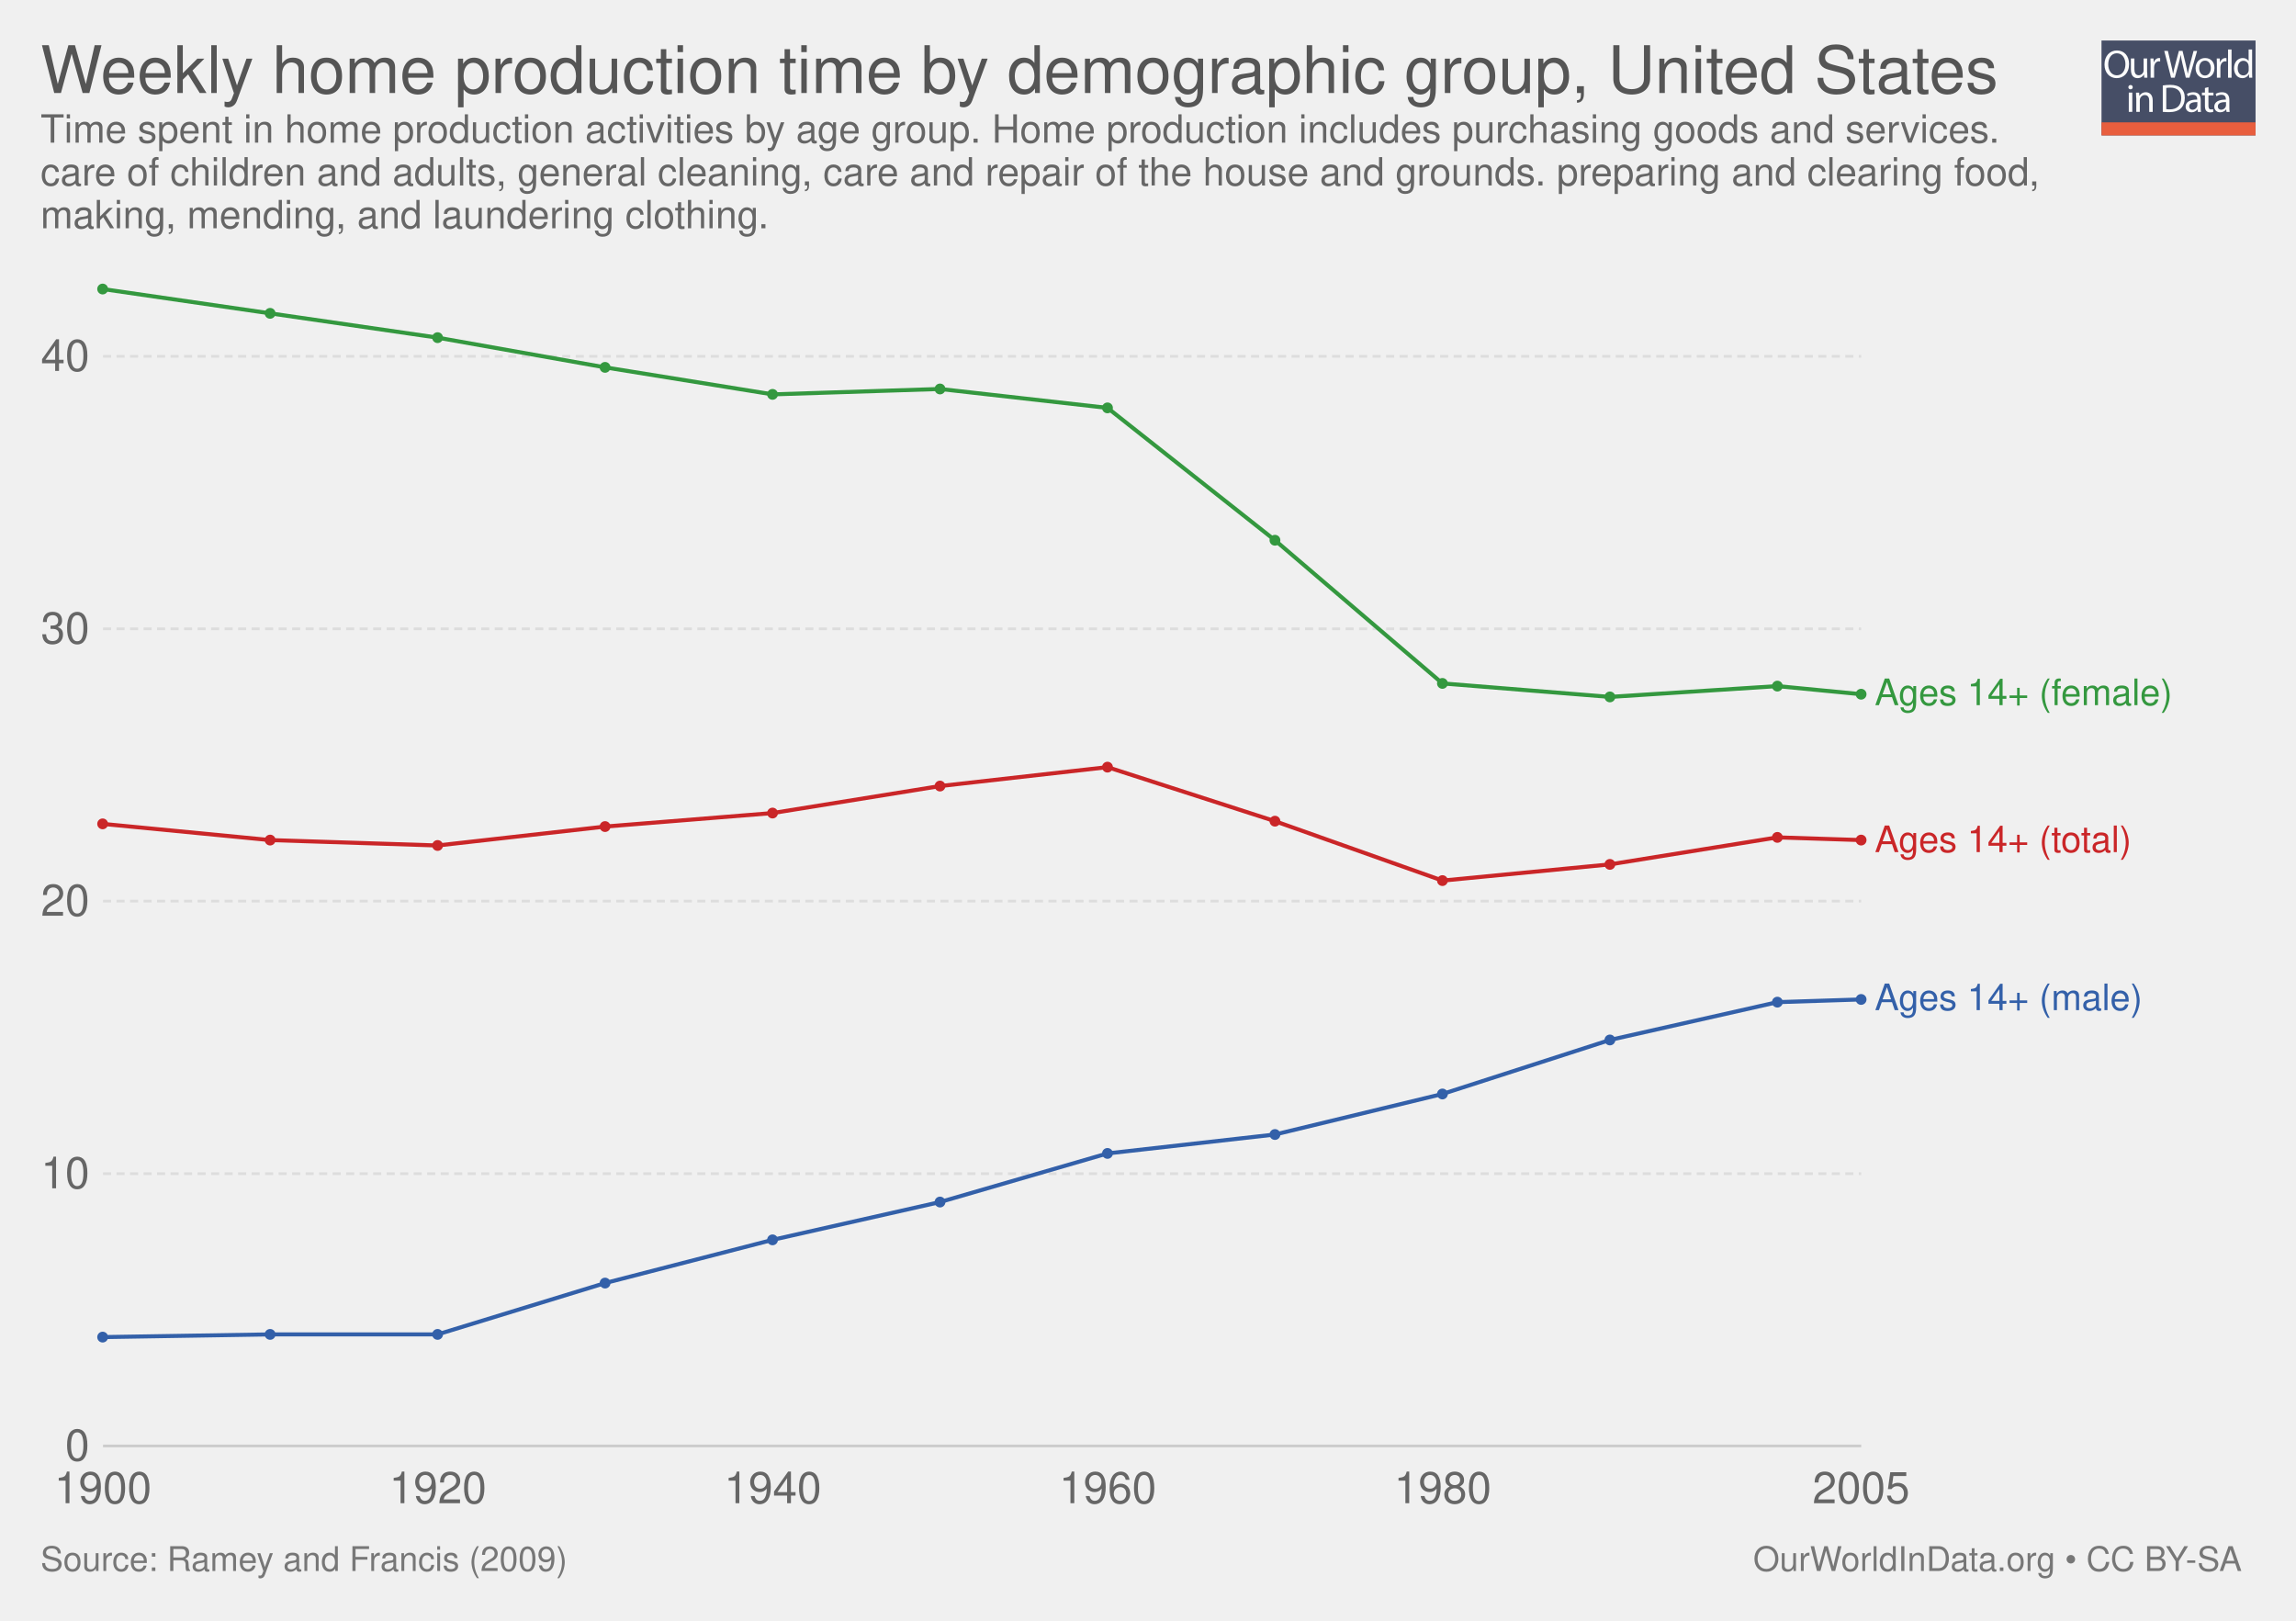
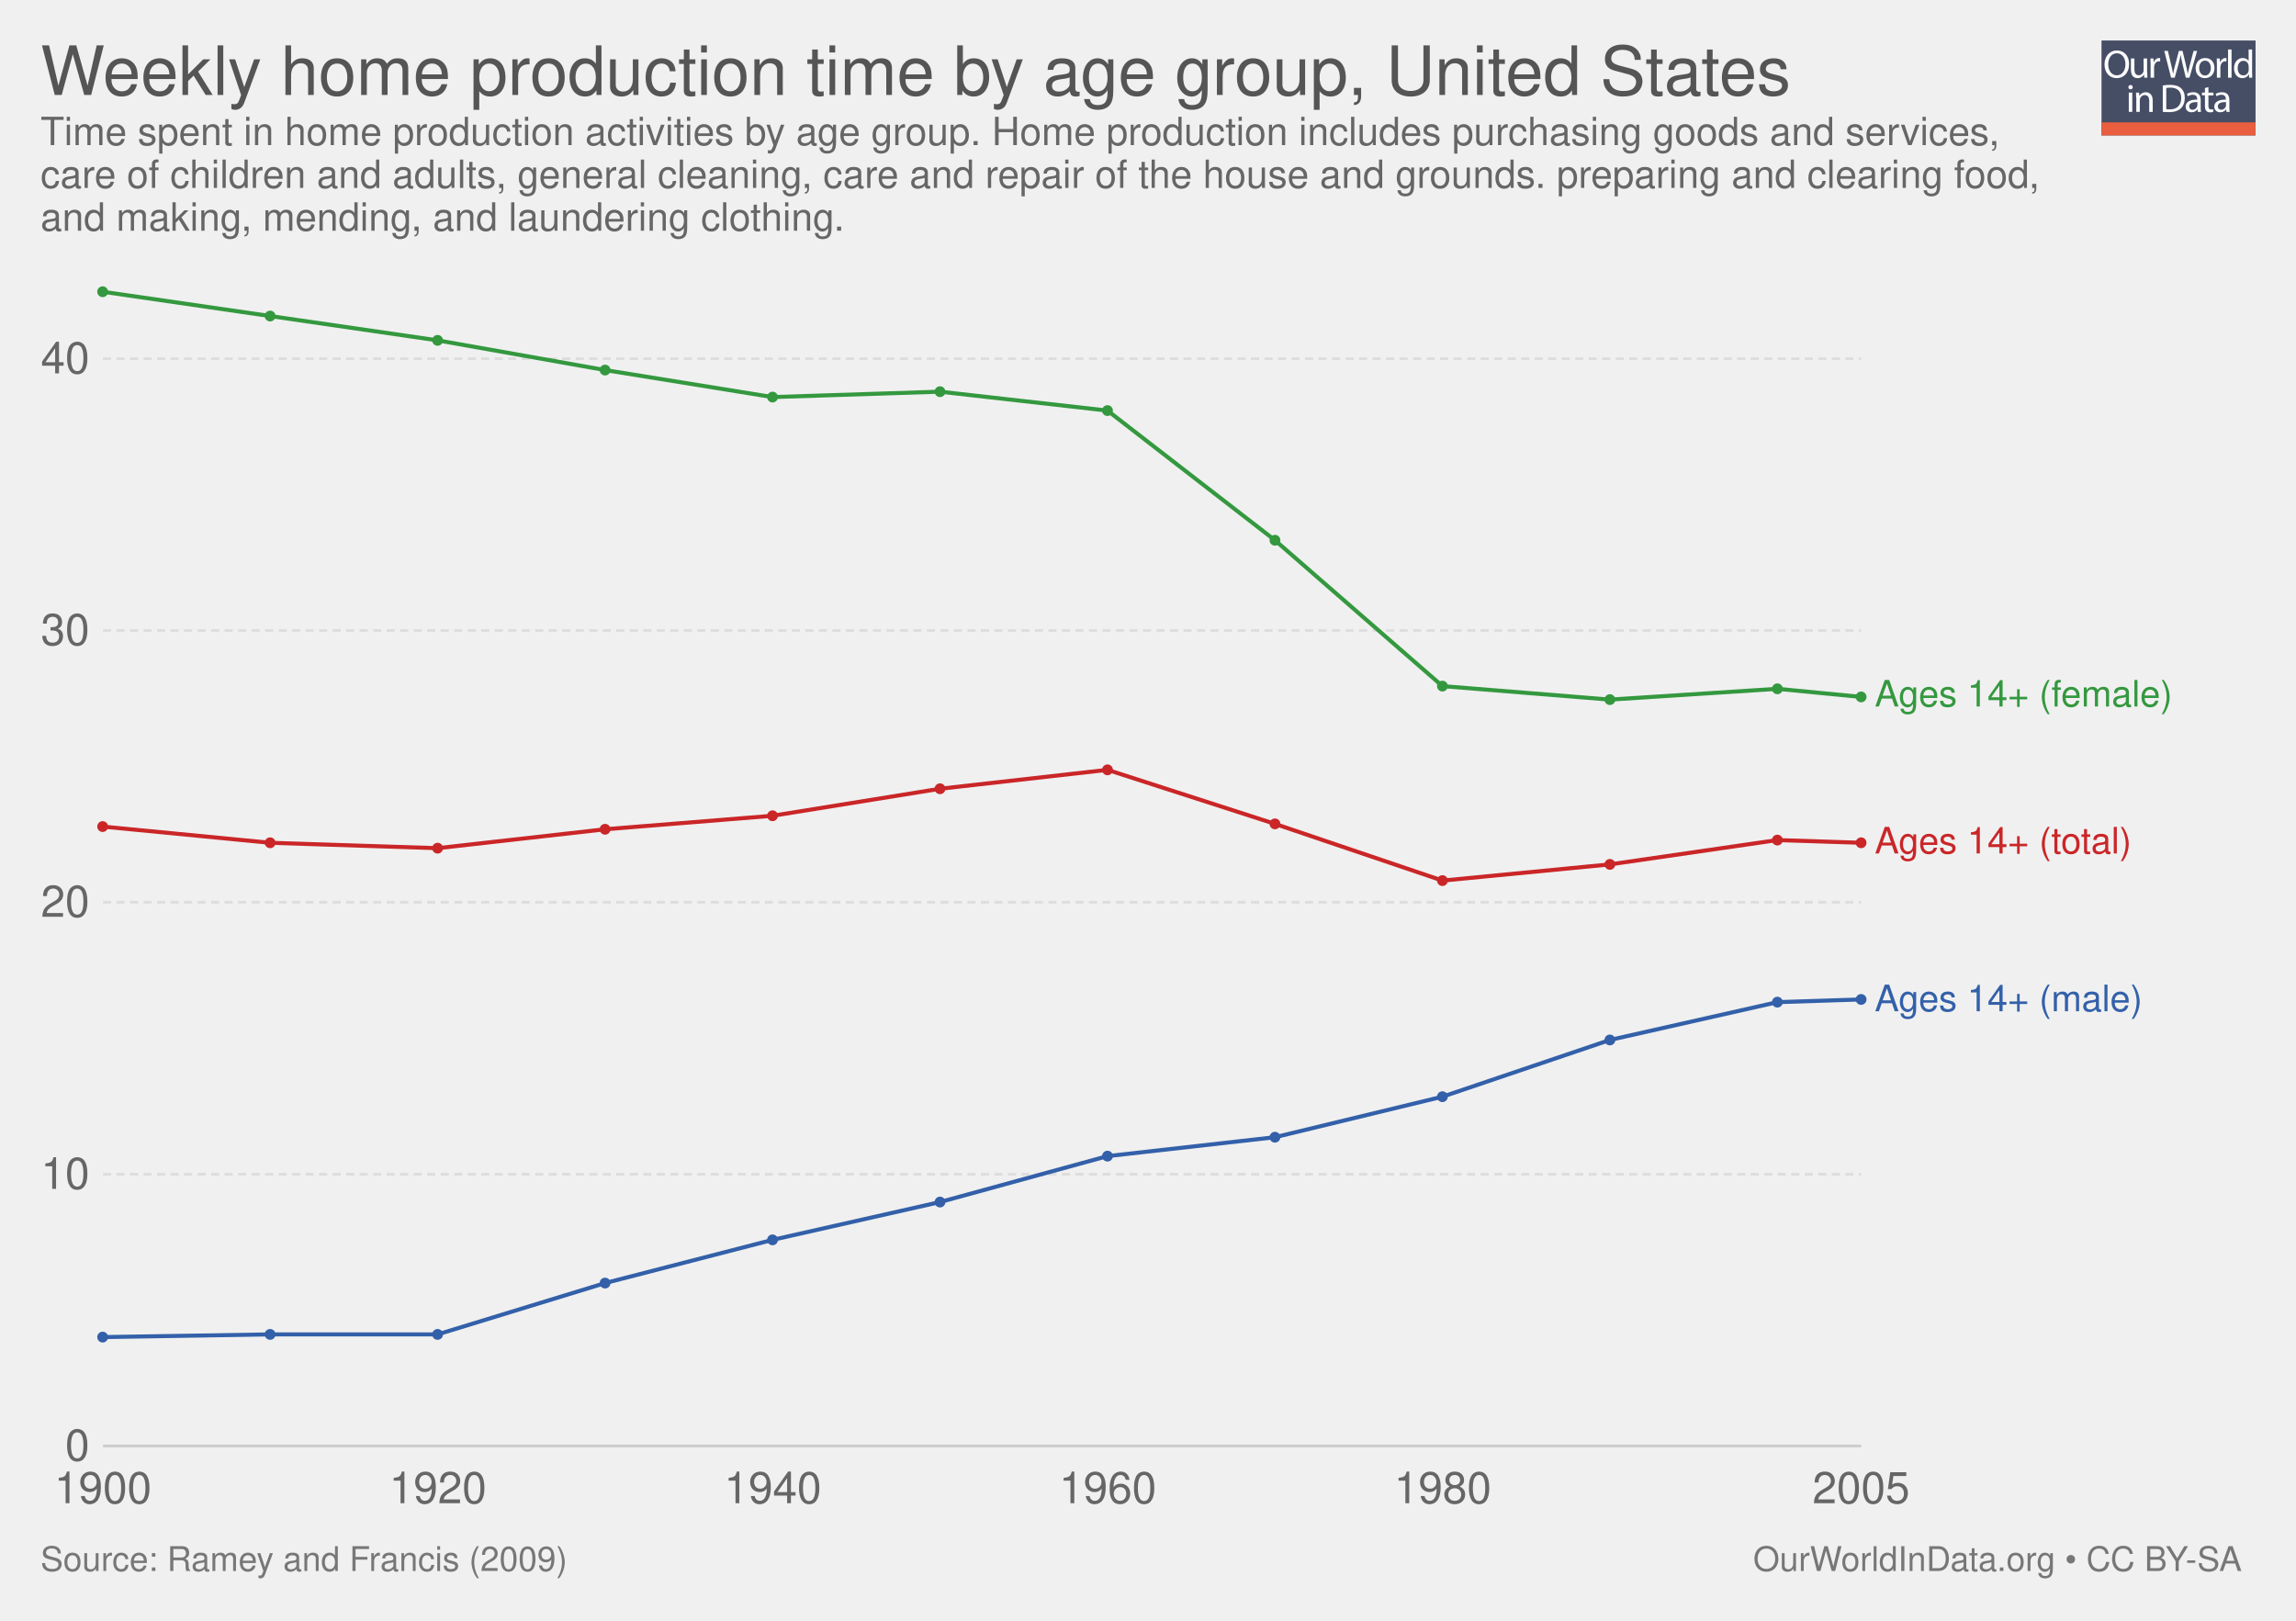
<svg xmlns="http://www.w3.org/2000/svg" xmlns:xlink="http://www.w3.org/1999/xlink" version="1.1" style="font-family: 'Helvetica Neue', Helvetica, Arial, sans-serif; font-size: 18px; background-color: white; text-rendering: optimizeLegibility; -webkit-font-smoothing: antialiased;" width="850" height="600">
  <g class="ChartTab">
    <g class="HeaderView">
      <g opacity="0.8" transform="translate(778, 15) scale(0.27)">
        <a xlink:href="https://ourworldindata.org" target="_blank">
          <g>
            <rect x="0" y="0" fill="#1B2543" width="211.2" height="130.1" />
            <rect x="0" y="112.2" fill="#E63912" width="211.2" height="17.9" />
            <g>
              <rect x="1.2" y="12.3" fill="none" width="210.2" height="99.2" />
              <path fill="#FFFFFF" d="M37.8,32.2c0,12.7-7.7,19.4-17.1,19.4c-9.7,0-16.6-7.5-16.6-18.7c0-11.7,7.3-19.3,17.1-19.3 C31.3,13.7,37.8,21.3,37.8,32.2z M9.2,32.8c0,7.9,4.3,14.9,11.8,14.9c7.5,0,11.8-6.9,11.8-15.3c0-7.3-3.8-14.9-11.8-14.9 C13.1,17.5,9.2,24.8,9.2,32.8z" />
              <path fill="#FFFFFF" d="M62.7,43.8c0,2.7,0.1,5.1,0.2,7.2h-4.3l-0.3-4.3h-0.1c-1.3,2.1-4,4.9-8.8,4.9c-4.2,0-9.1-2.3-9.1-11.6 V24.6h4.8v14.6c0,5,1.5,8.4,5.9,8.4c3.2,0,5.5-2.2,6.3-4.4c0.3-0.7,0.4-1.6,0.4-2.5V24.6h4.8V43.8z" />
              <path fill="#FFFFFF" d="M67.3,32.8c0-3.1-0.1-5.8-0.2-8.2h4.2l0.2,5.2h0.2c1.2-3.5,4.1-5.8,7.3-5.8c0.5,0,0.9,0.1,1.4,0.2v4.5 c-0.5-0.1-1-0.2-1.6-0.2c-3.4,0-5.8,2.6-6.5,6.2c-0.1,0.7-0.2,1.4-0.2,2.2V51h-4.8V32.8z" />
              <path fill="#FFFFFF" d="M95.4,51l-9.4-36.8h5l4.4,18.6c1.1,4.6,2.1,9.2,2.7,12.7h0.1c0.6-3.7,1.8-8,3-12.8l4.9-18.5h5l4.5,18.7 c1,4.4,2,8.7,2.6,12.6h0.1c0.8-4,1.8-8.1,3-12.7l4.9-18.5h4.9L120.6,51h-5L111,31.9c-1.1-4.7-1.9-8.3-2.4-12h-0.1 c-0.7,3.7-1.5,7.3-2.8,12L100.4,51H95.4z" />
              <path fill="#FFFFFF" d="M154.9,37.6c0,9.8-6.8,14-13.2,14c-7.2,0-12.7-5.2-12.7-13.6c0-8.8,5.8-14,13.1-14 C149.8,24,154.9,29.5,154.9,37.6z M133.9,37.9c0,5.8,3.3,10.1,8,10.1c4.6,0,8-4.3,8-10.3c0-4.5-2.2-10.1-7.9-10.1 C136.3,27.6,133.9,32.8,133.9,37.9z" />
              <path fill="#FFFFFF" d="M158.2,32.8c0-3.1-0.1-5.8-0.2-8.2h4.2l0.2,5.2h0.2c1.2-3.5,4.1-5.8,7.3-5.8c0.5,0,0.9,0.1,1.4,0.2v4.5 c-0.5-0.1-1-0.2-1.6-0.2c-3.4,0-5.8,2.6-6.5,6.2c-0.1,0.7-0.2,1.4-0.2,2.2V51h-4.8V32.8z" />
              <path fill="#FFFFFF" d="M173.5,12.3h4.8V51h-4.8V12.3z" />
              <path fill="#FFFFFF" d="M206.5,12.3v31.9c0,2.3,0.1,5,0.2,6.8h-4.3l-0.2-4.6H202c-1.5,2.9-4.7,5.2-9,5.2 c-6.4,0-11.3-5.4-11.3-13.4c-0.1-8.8,5.4-14.2,11.9-14.2c4,0,6.8,1.9,8,4h0.1V12.3H206.5z M201.7,35.4c0-0.6-0.1-1.4-0.2-2 c-0.7-3.1-3.3-5.6-6.9-5.6c-5,0-7.9,4.4-7.9,10.2c0,5.3,2.6,9.8,7.8,9.8c3.2,0,6.2-2.1,7.1-5.7c0.2-0.7,0.2-1.3,0.2-2.1V35.4z" />
              <path fill="#FFFFFF" d="M42.8,64c0.1,1.6-1.1,2.9-3.1,2.9c-1.7,0-2.9-1.3-2.9-2.9c0-1.7,1.3-3,3-3C41.7,61,42.8,62.3,42.8,64z M37.4,97.8V71.4h4.8v26.4H37.4z" />
              <path fill="#FFFFFF" d="M47.5,78.6c0-2.7-0.1-5-0.2-7.1h4.3l0.3,4.4h0.1c1.3-2.5,4.4-5,8.8-5c3.7,0,9.4,2.2,9.4,11.2v15.8h-4.8 V82.6c0-4.3-1.6-7.8-6.1-7.8c-3.2,0-5.6,2.2-6.5,4.9c-0.2,0.6-0.3,1.4-0.3,2.2v15.9h-4.8V78.6z" />
              <path fill="#FFFFFF" d="M84,61.6c2.9-0.4,6.3-0.8,10.1-0.8c6.8,0,11.7,1.6,14.9,4.6c3.3,3,5.2,7.3,5.2,13.2c0,6-1.9,10.9-5.3,14.3 c-3.4,3.4-9.1,5.3-16.3,5.3c-3.4,0-6.2-0.2-8.6-0.4V61.6z M88.8,94.1c1.2,0.2,3,0.3,4.8,0.3c10.2,0,15.7-5.7,15.7-15.6 c0.1-8.7-4.9-14.2-14.9-14.2c-2.5,0-4.3,0.2-5.6,0.5V94.1z" />
              <path fill="#FFFFFF" d="M132.1,97.8l-0.4-3.3h-0.2c-1.5,2.1-4.3,3.9-8.1,3.9c-5.4,0-8.1-3.8-8.1-7.6c0-6.4,5.7-9.9,15.9-9.8v-0.5 c0-2.2-0.6-6.1-6-6.1c-2.5,0-5,0.8-6.9,2l-1.1-3.2c2.2-1.4,5.4-2.3,8.7-2.3c8.1,0,10.1,5.5,10.1,10.8v9.9c0,2.3,0.1,4.5,0.4,6.3 H132.1z M131.4,84.4c-5.3-0.1-11.2,0.8-11.2,5.9c0,3.1,2.1,4.6,4.5,4.6c3.4,0,5.6-2.2,6.4-4.4c0.2-0.5,0.3-1,0.3-1.5V84.4z" />
              <path fill="#FFFFFF" d="M146.6,63.9v7.6h6.9v3.7h-6.9v14.2c0,3.3,0.9,5.1,3.6,5.1c1.3,0,2.2-0.2,2.8-0.3l0.2,3.6 c-0.9,0.4-2.4,0.7-4.3,0.7c-2.2,0-4-0.7-5.2-2c-1.4-1.4-1.9-3.8-1.9-6.9V75.1h-4.1v-3.7h4.1v-6.3L146.6,63.9z" />
              <path fill="#FFFFFF" d="M171.4,97.8l-0.4-3.3h-0.2c-1.5,2.1-4.3,3.9-8.1,3.9c-5.4,0-8.1-3.8-8.1-7.6c0-6.4,5.7-9.9,15.9-9.8v-0.5 c0-2.2-0.6-6.1-6-6.1c-2.5,0-5,0.8-6.9,2l-1.1-3.2c2.2-1.4,5.4-2.3,8.7-2.3c8.1,0,10.1,5.5,10.1,10.8v9.9c0,2.3,0.1,4.5,0.4,6.3 H171.4z M170.7,84.4c-5.3-0.1-11.2,0.8-11.2,5.9c0,3.1,2.1,4.6,4.5,4.6c3.4,0,5.6-2.2,6.4-4.4c0.2-0.5,0.3-1,0.3-1.5V84.4z" />
            </g>
          </g>
        </a>
      </g>
      <a href="https://ourworldindata.org/grapher/weekly-home-production-time-by-demographic-group-united-states" target="_blank">
-         <text font-size="24.30" x="15.0" y="34.4" fill="#555">
-           <tspan x="15" y="34.44">Weekly home production time by demographic group, United States</tspan>
+         <text font-size="25.20" x="15.0" y="35.2" fill="#555">
+           <tspan x="15" y="35.16">Weekly home production time by age group, United States</tspan>
        </text>
      </a>
-       <text font-size="14.40" x="15.0" y="52.8" fill="#666">
-         <tspan x="15" y="52.82">Time spent in home production activities by age group. Home production includes purchasing goods and services.</tspan>
-         <tspan x="15" y="68.66">care of children and adults, general cleaning, care and repair of the house and grounds. preparing and clearing food,</tspan>
-         <tspan x="15" y="84.5">making, mending, and laundering clothing. </tspan>
+       <text font-size="14.40" x="15.0" y="53.7" fill="#666">
+         <tspan x="15" y="53.72">Time spent in home production activities by age group. Home production includes purchasing goods and services,</tspan>
+         <tspan x="15" y="69.56">care of children and adults, general cleaning, care and repair of the house and grounds. preparing and clearing food,</tspan>
+         <tspan x="15" y="85.4">and making, mending, and laundering clothing. </tspan>
      </text>
    </g>
    <g class="LineChart">
      <defs>
        <clipPath id="boundsClip-1">
-           <rect x="28.144" y="0" width="830" height="899.6" />
+           <rect x="28.144" y="0" width="830" height="897.8" />
        </clipPath>
      </defs>
      <g class="AxisBoxView">
        <g class="HorizontalAxis">
          <text x="38.1" y="556.5" fill="#666" text-anchor="middle" font-size="16.2">1900</text>
          <text x="162.1" y="556.5" fill="#666" text-anchor="middle" font-size="16.2">1920</text>
          <text x="286.1" y="556.5" fill="#666" text-anchor="middle" font-size="16.2">1940</text>
          <text x="410.1" y="556.5" fill="#666" text-anchor="middle" font-size="16.2">1960</text>
          <text x="534.1" y="556.5" fill="#666" text-anchor="middle" font-size="16.2">1980</text>
          <text x="689" y="556.5" fill="#666" text-anchor="middle" font-size="16.2">2005</text>
        </g>
        <g class="VerticalAxis">
          <text x="33.14" y="535.3" fill="#666" dominant-baseline="middle" text-anchor="end" font-size="16.2">0</text>
-           <text x="33.14" y="434.5" fill="#666" dominant-baseline="middle" text-anchor="end" font-size="16.2">10</text>
-           <text x="33.14" y="333.6" fill="#666" dominant-baseline="middle" text-anchor="end" font-size="16.2">20</text>
-           <text x="33.14" y="232.8" fill="#666" dominant-baseline="middle" text-anchor="end" font-size="16.2">30</text>
-           <text x="33.14" y="131.9" fill="#666" dominant-baseline="middle" text-anchor="end" font-size="16.2">40</text>
+           <text x="33.14" y="434.7" fill="#666" dominant-baseline="middle" text-anchor="end" font-size="16.2">10</text>
+           <text x="33.14" y="334" fill="#666" dominant-baseline="middle" text-anchor="end" font-size="16.2">20</text>
+           <text x="33.14" y="233.4" fill="#666" dominant-baseline="middle" text-anchor="end" font-size="16.2">30</text>
+           <text x="33.14" y="132.8" fill="#666" dominant-baseline="middle" text-anchor="end" font-size="16.2">40</text>
        </g>
        <g class="AxisGridLines">
          <line x1="38.14" y1="535.3" x2="689.03" y2="535.3" stroke="#ccc" />
-           <line x1="38.14" y1="434.5" x2="689.03" y2="434.5" stroke="#ddd" stroke-dasharray="3,2" />
-           <line x1="38.14" y1="333.6" x2="689.03" y2="333.6" stroke="#ddd" stroke-dasharray="3,2" />
-           <line x1="38.14" y1="232.8" x2="689.03" y2="232.8" stroke="#ddd" stroke-dasharray="3,2" />
-           <line x1="38.14" y1="131.9" x2="689.03" y2="131.9" stroke="#ddd" stroke-dasharray="3,2" />
+           <line x1="38.14" y1="434.7" x2="689.03" y2="434.7" stroke="#ddd" stroke-dasharray="3,2" />
+           <line x1="38.14" y1="334" x2="689.03" y2="334" stroke="#ddd" stroke-dasharray="3,2" />
+           <line x1="38.14" y1="233.4" x2="689.03" y2="233.4" stroke="#ddd" stroke-dasharray="3,2" />
+           <line x1="38.14" y1="132.8" x2="689.03" y2="132.8" stroke="#ddd" stroke-dasharray="3,2" />
        </g>
      </g>
      <g clip-path="url(#boundsClip-1)">
        <g class="HeightedLegend clickable">
          <g class="legendMark">
-             <rect x="689.03" y="250.25" width="145.97" height="13.5" fill="#fff" opacity="0" />
-             <text font-size="13.50" x="694.0" y="261.1" fill="#34983f">
-               <tspan x="694.03" y="261.05">Ages 14+ (female)</tspan>
+             <rect x="689.03" y="250.75" width="145.97" height="13.5" fill="#fff" opacity="0" />
+             <text font-size="13.50" x="694.0" y="261.6" fill="#34983f">
+               <tspan x="694.03" y="261.55">Ages 14+ (female)</tspan>
            </text>
          </g>
          <g class="legendMark">
-             <rect x="689.03" y="304.65" width="130.985" height="13.5" fill="#fff" opacity="0" />
-             <text font-size="13.50" x="694.0" y="315.4" fill="#ca2628">
-               <tspan x="694.03" y="315.45">Ages 14+ (total)</tspan>
+             <rect x="689.03" y="305.15" width="130.985" height="13.5" fill="#fff" opacity="0" />
+             <text font-size="13.50" x="694.0" y="315.9" fill="#ca2628">
+               <tspan x="694.03" y="315.95">Ages 14+ (total)</tspan>
            </text>
          </g>
          <g class="legendMark">
-             <rect x="689.03" y="363.15" width="134.63" height="13.5" fill="#fff" opacity="0" />
-             <text font-size="13.50" x="694.0" y="373.9" fill="#3360a9">
-               <tspan x="694.03" y="373.95">Ages 14+ (male)</tspan>
+             <rect x="689.03" y="363.55" width="134.63" height="13.5" fill="#fff" opacity="0" />
+             <text font-size="13.50" x="694.0" y="374.4" fill="#3360a9">
+               <tspan x="694.03" y="374.35">Ages 14+ (male)</tspan>
            </text>
          </g>
        </g>
        <g class="Lines">
-           <rect x="38" y="107" width="651" height="429" fill="rgba(255,255,255,0)" opacity="0" />
+           <rect x="38" y="108" width="651" height="428" fill="rgba(255,255,255,0)" opacity="0" />
          <g class="key-Ages-14__002b-__0028male__0029_0">
-             <path stroke="#3360a9" stroke-linecap="round" d="M38 495L100 494L162 494L224 475L286 459L348 445L410 427L472 420L534 405L596 385L658 371L689 370" fill="none" stroke-width="1.5" />
+             <path stroke="#3360a9" stroke-linecap="round" d="M38 495L100 494L162 494L224 475L286 459L348 445L410 428L472 421L534 406L596 385L658 371L689 370" fill="none" stroke-width="1.5" />
            <g fill="#3360a9">
              <circle cx="38" cy="495" r="2" />
              <circle cx="100" cy="494" r="2" />
              <circle cx="162" cy="494" r="2" />
              <circle cx="224" cy="475" r="2" />
              <circle cx="286" cy="459" r="2" />
              <circle cx="348" cy="445" r="2" />
-               <circle cx="410" cy="427" r="2" />
-               <circle cx="472" cy="420" r="2" />
-               <circle cx="534" cy="405" r="2" />
+               <circle cx="410" cy="428" r="2" />
+               <circle cx="472" cy="421" r="2" />
+               <circle cx="534" cy="406" r="2" />
              <circle cx="596" cy="385" r="2" />
              <circle cx="658" cy="371" r="2" />
              <circle cx="689" cy="370" r="2" />
            </g>
          </g>
          <g class="key-Ages-14__002b-__0028female__0029_0">
-             <path stroke="#34983f" stroke-linecap="round" d="M38 107L100 116L162 125L224 136L286 146L348 144L410 151L472 200L534 253L596 258L658 254L689 257" fill="none" stroke-width="1.5" />
+             <path stroke="#34983f" stroke-linecap="round" d="M38 108L100 117L162 126L224 137L286 147L348 145L410 152L472 200L534 254L596 259L658 255L689 258" fill="none" stroke-width="1.5" />
            <g fill="#34983f">
-               <circle cx="38" cy="107" r="2" />
-               <circle cx="100" cy="116" r="2" />
-               <circle cx="162" cy="125" r="2" />
-               <circle cx="224" cy="136" r="2" />
-               <circle cx="286" cy="146" r="2" />
-               <circle cx="348" cy="144" r="2" />
-               <circle cx="410" cy="151" r="2" />
+               <circle cx="38" cy="108" r="2" />
+               <circle cx="100" cy="117" r="2" />
+               <circle cx="162" cy="126" r="2" />
+               <circle cx="224" cy="137" r="2" />
+               <circle cx="286" cy="147" r="2" />
+               <circle cx="348" cy="145" r="2" />
+               <circle cx="410" cy="152" r="2" />
              <circle cx="472" cy="200" r="2" />
-               <circle cx="534" cy="253" r="2" />
-               <circle cx="596" cy="258" r="2" />
-               <circle cx="658" cy="254" r="2" />
-               <circle cx="689" cy="257" r="2" />
+               <circle cx="534" cy="254" r="2" />
+               <circle cx="596" cy="259" r="2" />
+               <circle cx="658" cy="255" r="2" />
+               <circle cx="689" cy="258" r="2" />
            </g>
          </g>
          <g class="key-Ages-14__002b-__0028total__0029_0">
-             <path stroke="#ca2628" stroke-linecap="round" d="M38 305L100 311L162 313L224 306L286 301L348 291L410 284L472 304L534 326L596 320L658 310L689 311" fill="none" stroke-width="1.5" />
+             <path stroke="#ca2628" stroke-linecap="round" d="M38 306L100 312L162 314L224 307L286 302L348 292L410 285L472 305L534 326L596 320L658 311L689 312" fill="none" stroke-width="1.5" />
            <g fill="#ca2628">
-               <circle cx="38" cy="305" r="2" />
-               <circle cx="100" cy="311" r="2" />
-               <circle cx="162" cy="313" r="2" />
-               <circle cx="224" cy="306" r="2" />
-               <circle cx="286" cy="301" r="2" />
-               <circle cx="348" cy="291" r="2" />
-               <circle cx="410" cy="284" r="2" />
-               <circle cx="472" cy="304" r="2" />
+               <circle cx="38" cy="306" r="2" />
+               <circle cx="100" cy="312" r="2" />
+               <circle cx="162" cy="314" r="2" />
+               <circle cx="224" cy="307" r="2" />
+               <circle cx="286" cy="302" r="2" />
+               <circle cx="348" cy="292" r="2" />
+               <circle cx="410" cy="285" r="2" />
+               <circle cx="472" cy="305" r="2" />
              <circle cx="534" cy="326" r="2" />
              <circle cx="596" cy="320" r="2" />
-               <circle cx="658" cy="310" r="2" />
-               <circle cx="689" cy="311" r="2" />
+               <circle cx="658" cy="311" r="2" />
+               <circle cx="689" cy="312" r="2" />
            </g>
          </g>
        </g>
      </g>
    </g>
    <g style="fill: #777;" class="SourcesFooter">
      <g style="fill: #777;" class="clickable">
        <text font-size="12.60" x="15.0" y="581.6">
          <tspan x="15" y="581.58">Source: Ramey and Francis (2009)</tspan>
        </text>
      </g>
      <text font-size="12.60" x="649.0" y="581.6">
        <tspan x="649.024" y="581.58">
          <a target="_blank" style="fill: #777;" href="https://ourworldindata.org">OurWorldInData.org</a> • <a style="fill: #777;" href="http://creativecommons.org/licenses/by-sa/4.0/deed.en_US" target="_blank">CC BY-SA</a>
        </tspan>
      </text>
    </g>
  </g>
</svg>
